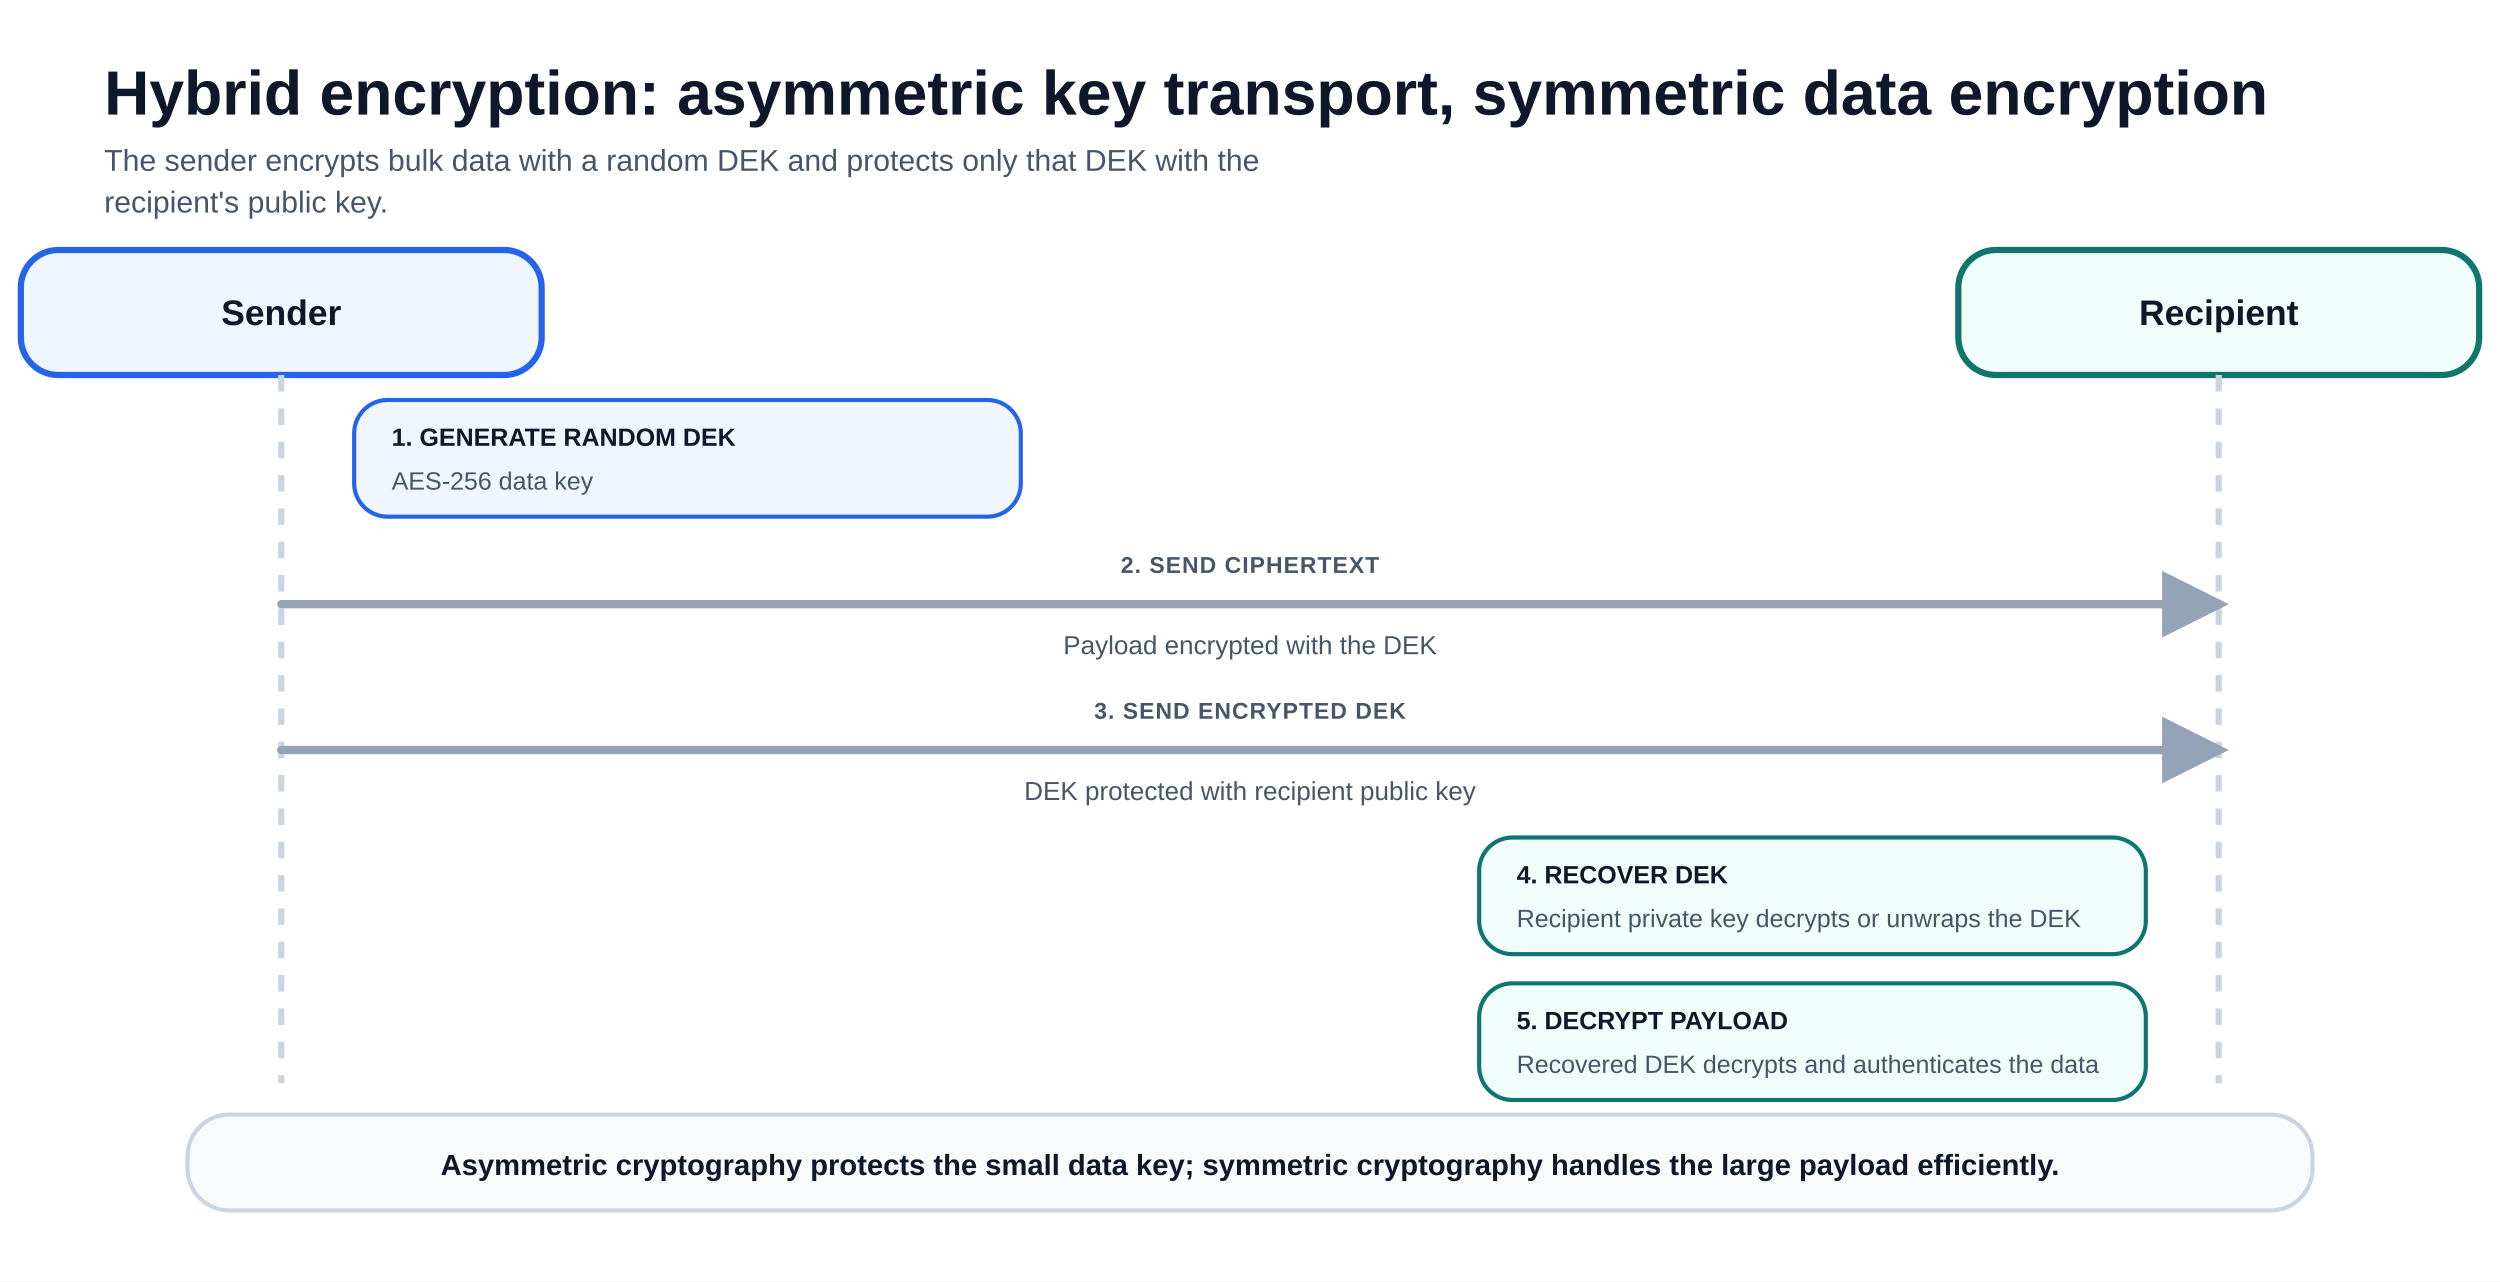
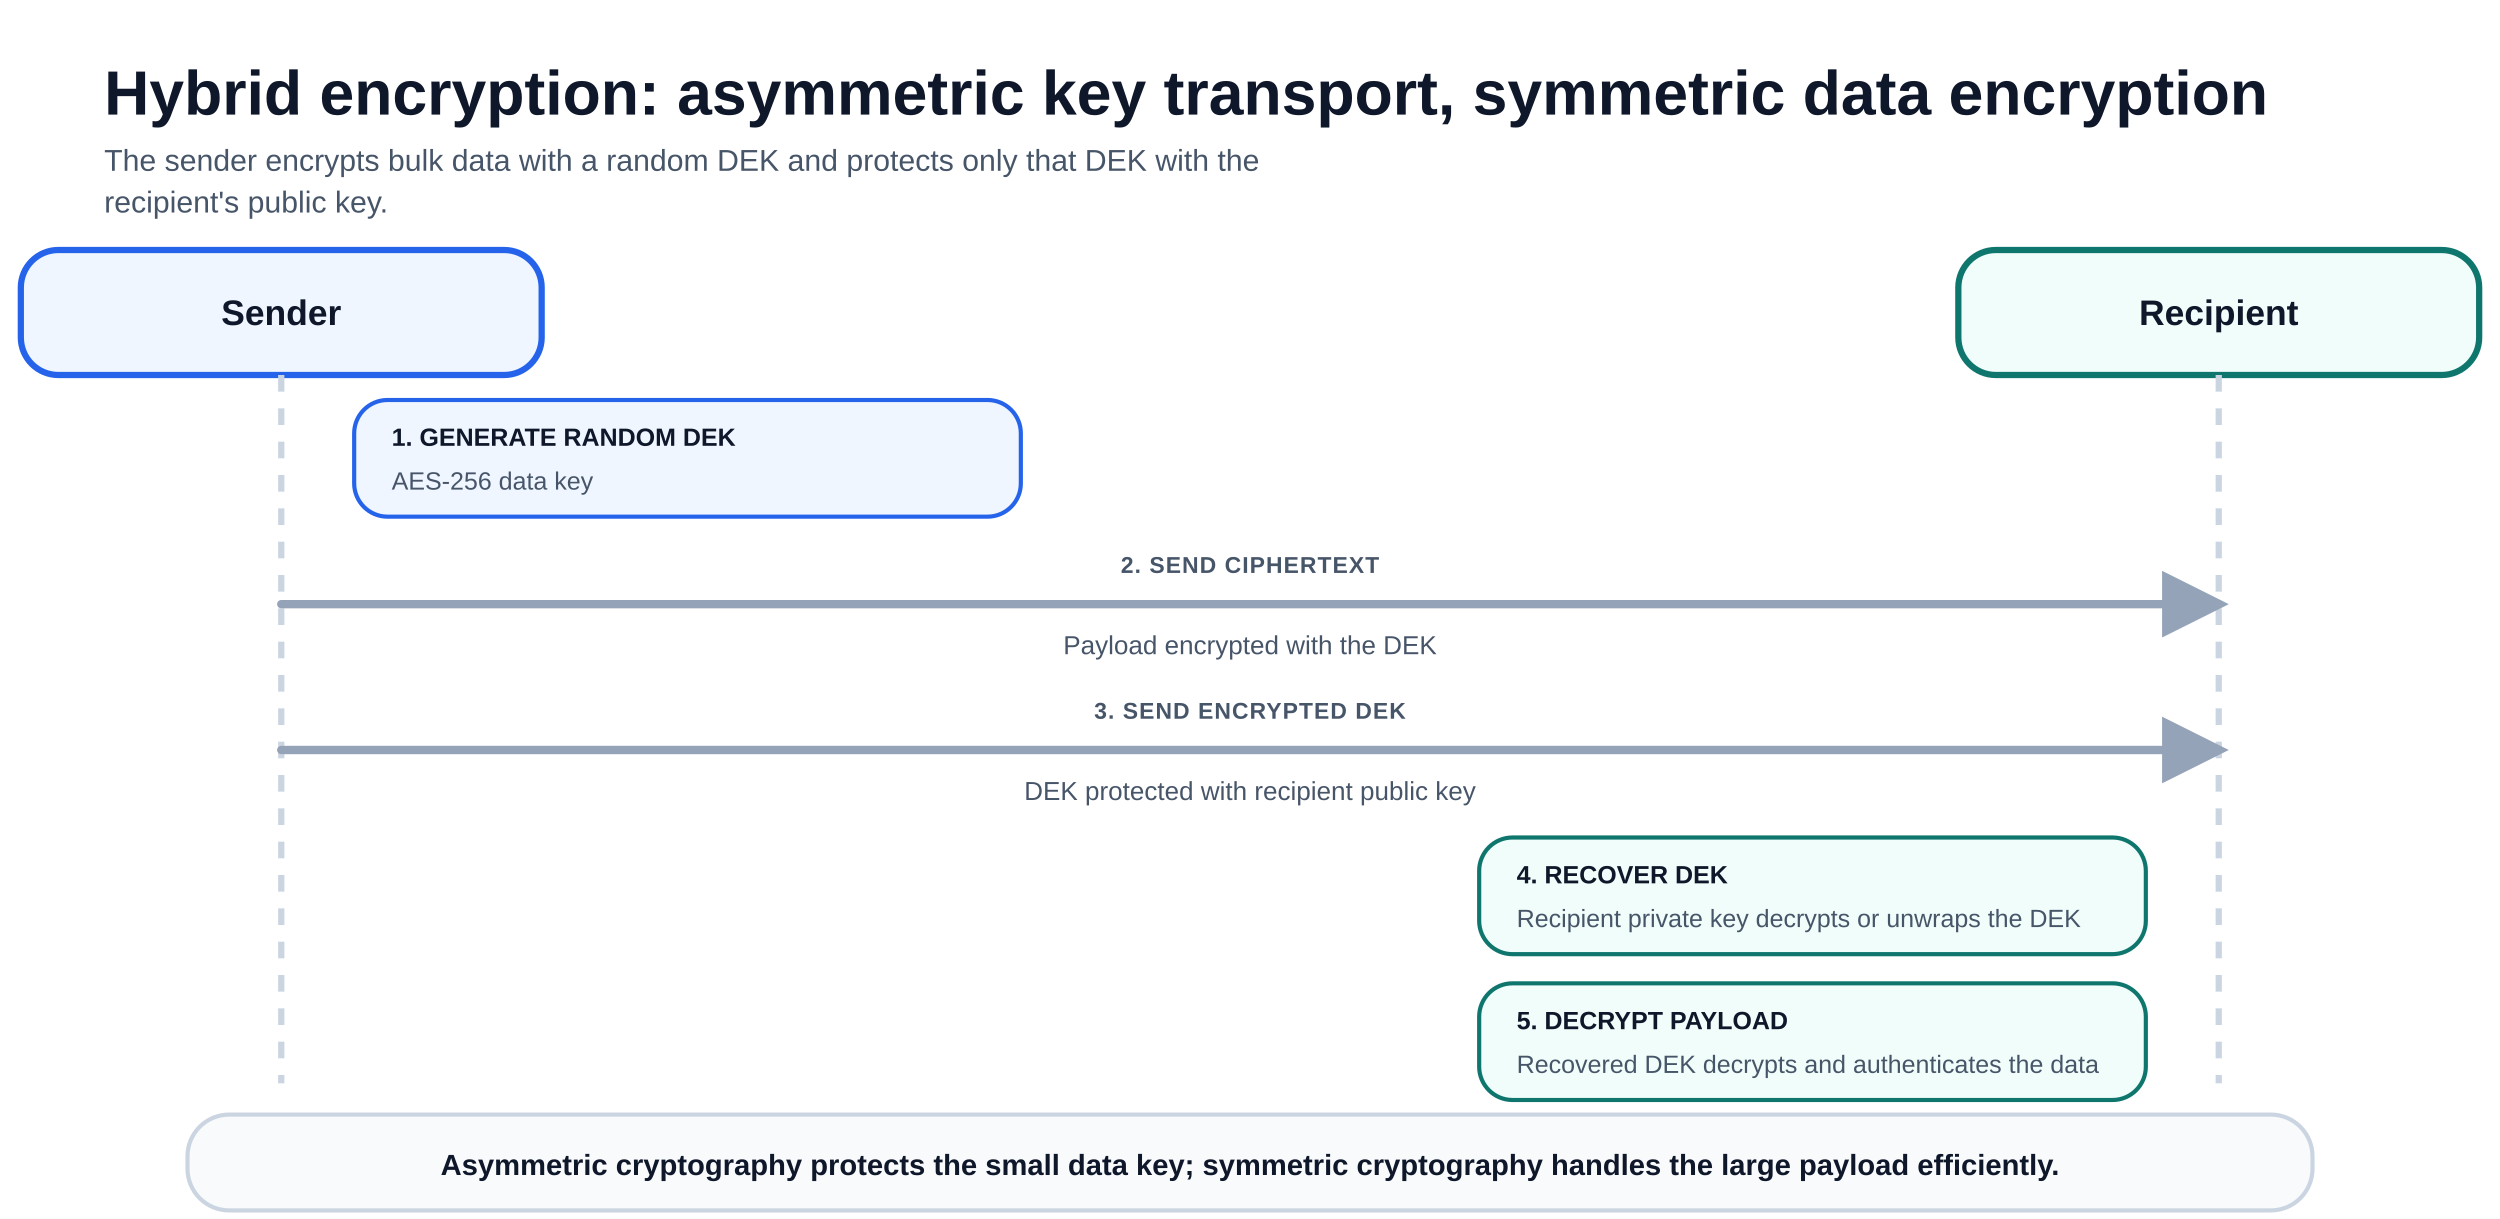
- <svg xmlns="http://www.w3.org/2000/svg" viewBox="0 0 1200 615" font-family="-apple-system, BlinkMacSystemFont, 'Segoe UI', Arial, sans-serif" role="img" aria-labelledby="title description">
-   <rect width="1200" height="615" fill="#ffffff" />
+ <svg xmlns="http://www.w3.org/2000/svg" viewBox="0 0 1200 585" font-family="-apple-system, BlinkMacSystemFont, 'Segoe UI', Arial, sans-serif" role="img" aria-labelledby="title description">
+   <rect width="1200" height="585" fill="#ffffff" />
  <defs>
    <marker id="arrow" viewBox="0 0 10 10" refX="8.5" refY="5" markerWidth="8" markerHeight="8" orient="auto">
      <path d="M0 0 L10 5 L0 10Z" fill="#94a3b8" />
    </marker>
    <marker id="arrow-reverse" viewBox="0 0 10 10" refX="1.5" refY="5" markerWidth="8" markerHeight="8" orient="auto">
      <path d="M10 0 L0 5 L10 10Z" fill="#94a3b8" />
    </marker>
    <marker id="arrow-blue" viewBox="0 0 10 10" refX="8.5" refY="5" markerWidth="8" markerHeight="8" orient="auto">
      <path d="M0 0 L10 5 L0 10Z" fill="#2563eb" />
    </marker>
    <marker id="arrow-teal" viewBox="0 0 10 10" refX="8.5" refY="5" markerWidth="8" markerHeight="8" orient="auto">
      <path d="M0 0 L10 5 L0 10Z" fill="#0f766e" />
    </marker>
    <marker id="arrow-amber" viewBox="0 0 10 10" refX="8.5" refY="5" markerWidth="8" markerHeight="8" orient="auto">
      <path d="M0 0 L10 5 L0 10Z" fill="#b45309" />
    </marker>
    <marker id="arrow-violet" viewBox="0 0 10 10" refX="8.5" refY="5" markerWidth="8" markerHeight="8" orient="auto">
      <path d="M0 0 L10 5 L0 10Z" fill="#7c3aed" />
    </marker>
    <marker id="arrow-red" viewBox="0 0 10 10" refX="8.5" refY="5" markerWidth="8" markerHeight="8" orient="auto">
      <path d="M0 0 L10 5 L0 10Z" fill="#b91c1c" />
    </marker>
  </defs>
  <text x="50" y="55" font-size="30" font-weight="850" fill="#0f172a">Hybrid encryption: asymmetric key transport, symmetric data encryption</text>
  <text x="50" y="82" font-size="14.5" fill="#475569">The sender encrypts bulk data with a random DEK and protects only that DEK with the</text>
  <text x="50" y="102" font-size="14.5" fill="#475569">recipient's public key.</text>
  <rect x="10" y="120" width="250" height="60" rx="18" fill="#eff6ff" stroke="#2563eb" stroke-width="3" />
  <text x="135" y="156" text-anchor="middle" font-size="17" font-weight="800" fill="#0f172a">Sender</text>
  <path d="M135 180 V520" stroke="#cbd5e1" stroke-width="3" stroke-dasharray="8 8" />
  <rect x="940" y="120" width="250" height="60" rx="18" fill="#f0fdfa" stroke="#0f766e" stroke-width="3" />
  <text x="1065" y="156" text-anchor="middle" font-size="17" font-weight="800" fill="#0f172a">Recipient</text>
  <path d="M1065 180 V520" stroke="#cbd5e1" stroke-width="3" stroke-dasharray="8 8" />
  <rect x="170" y="192" width="320" height="56" rx="16" fill="#eff6ff" stroke="#2563eb" stroke-width="2" />
  <text x="188" y="214" text-anchor="start" font-size="12" font-weight="800" fill="#0f172a">1. GENERATE RANDOM DEK</text>
  <text x="188" y="235" text-anchor="start" font-size="12" font-weight="500" fill="#475569">AES-256 data key</text>
  <path d="M135 290 L1065 290" fill="none" stroke="#94a3b8" stroke-width="4" stroke-linecap="round" marker-end="url(#arrow)" />
  <rect x="535.2" y="258" width="129.6" height="24" rx="12" fill="#ffffff" />
  <text x="600" y="275" text-anchor="middle" font-size="11" font-weight="900" letter-spacing=".5" fill="#475569">2. SEND CIPHERTEXT</text>
  <text x="600" y="314" text-anchor="middle" font-size="12.5" font-weight="500" fill="#475569">Payload encrypted with the DEK</text>
  <path d="M135 360 L1065 360" fill="none" stroke="#94a3b8" stroke-width="4" stroke-linecap="round" marker-end="url(#arrow)" />
  <rect x="524.4" y="328" width="151.2" height="24" rx="12" fill="#ffffff" />
  <text x="600" y="345" text-anchor="middle" font-size="11" font-weight="900" letter-spacing=".5" fill="#475569">3. SEND ENCRYPTED DEK</text>
  <text x="600" y="384" text-anchor="middle" font-size="12.5" font-weight="500" fill="#475569">DEK protected with recipient public key</text>
  <rect x="710" y="402" width="320" height="56" rx="16" fill="#f0fdfa" stroke="#0f766e" stroke-width="2" />
  <text x="728" y="424" text-anchor="start" font-size="12" font-weight="800" fill="#0f172a">4. RECOVER DEK</text>
  <text x="728" y="445" text-anchor="start" font-size="12" font-weight="500" fill="#475569">Recipient private key decrypts or unwraps the DEK</text>
  <rect x="710" y="472" width="320" height="56" rx="16" fill="#f0fdfa" stroke="#0f766e" stroke-width="2" />
  <text x="728" y="494" text-anchor="start" font-size="12" font-weight="800" fill="#0f172a">5. DECRYPT PAYLOAD</text>
  <text x="728" y="515" text-anchor="start" font-size="12" font-weight="500" fill="#475569">Recovered DEK decrypts and authenticates the data</text>
  <rect x="90" y="535" width="1020" height="46" rx="20" fill="#f8fafc" stroke="#cbd5e1" stroke-width="2" />
  <text x="600" y="564" text-anchor="middle" font-size="14" font-weight="700" fill="#0f172a">Asymmetric cryptography protects the small data key; symmetric cryptography handles the large payload efficiently.</text>
</svg>
